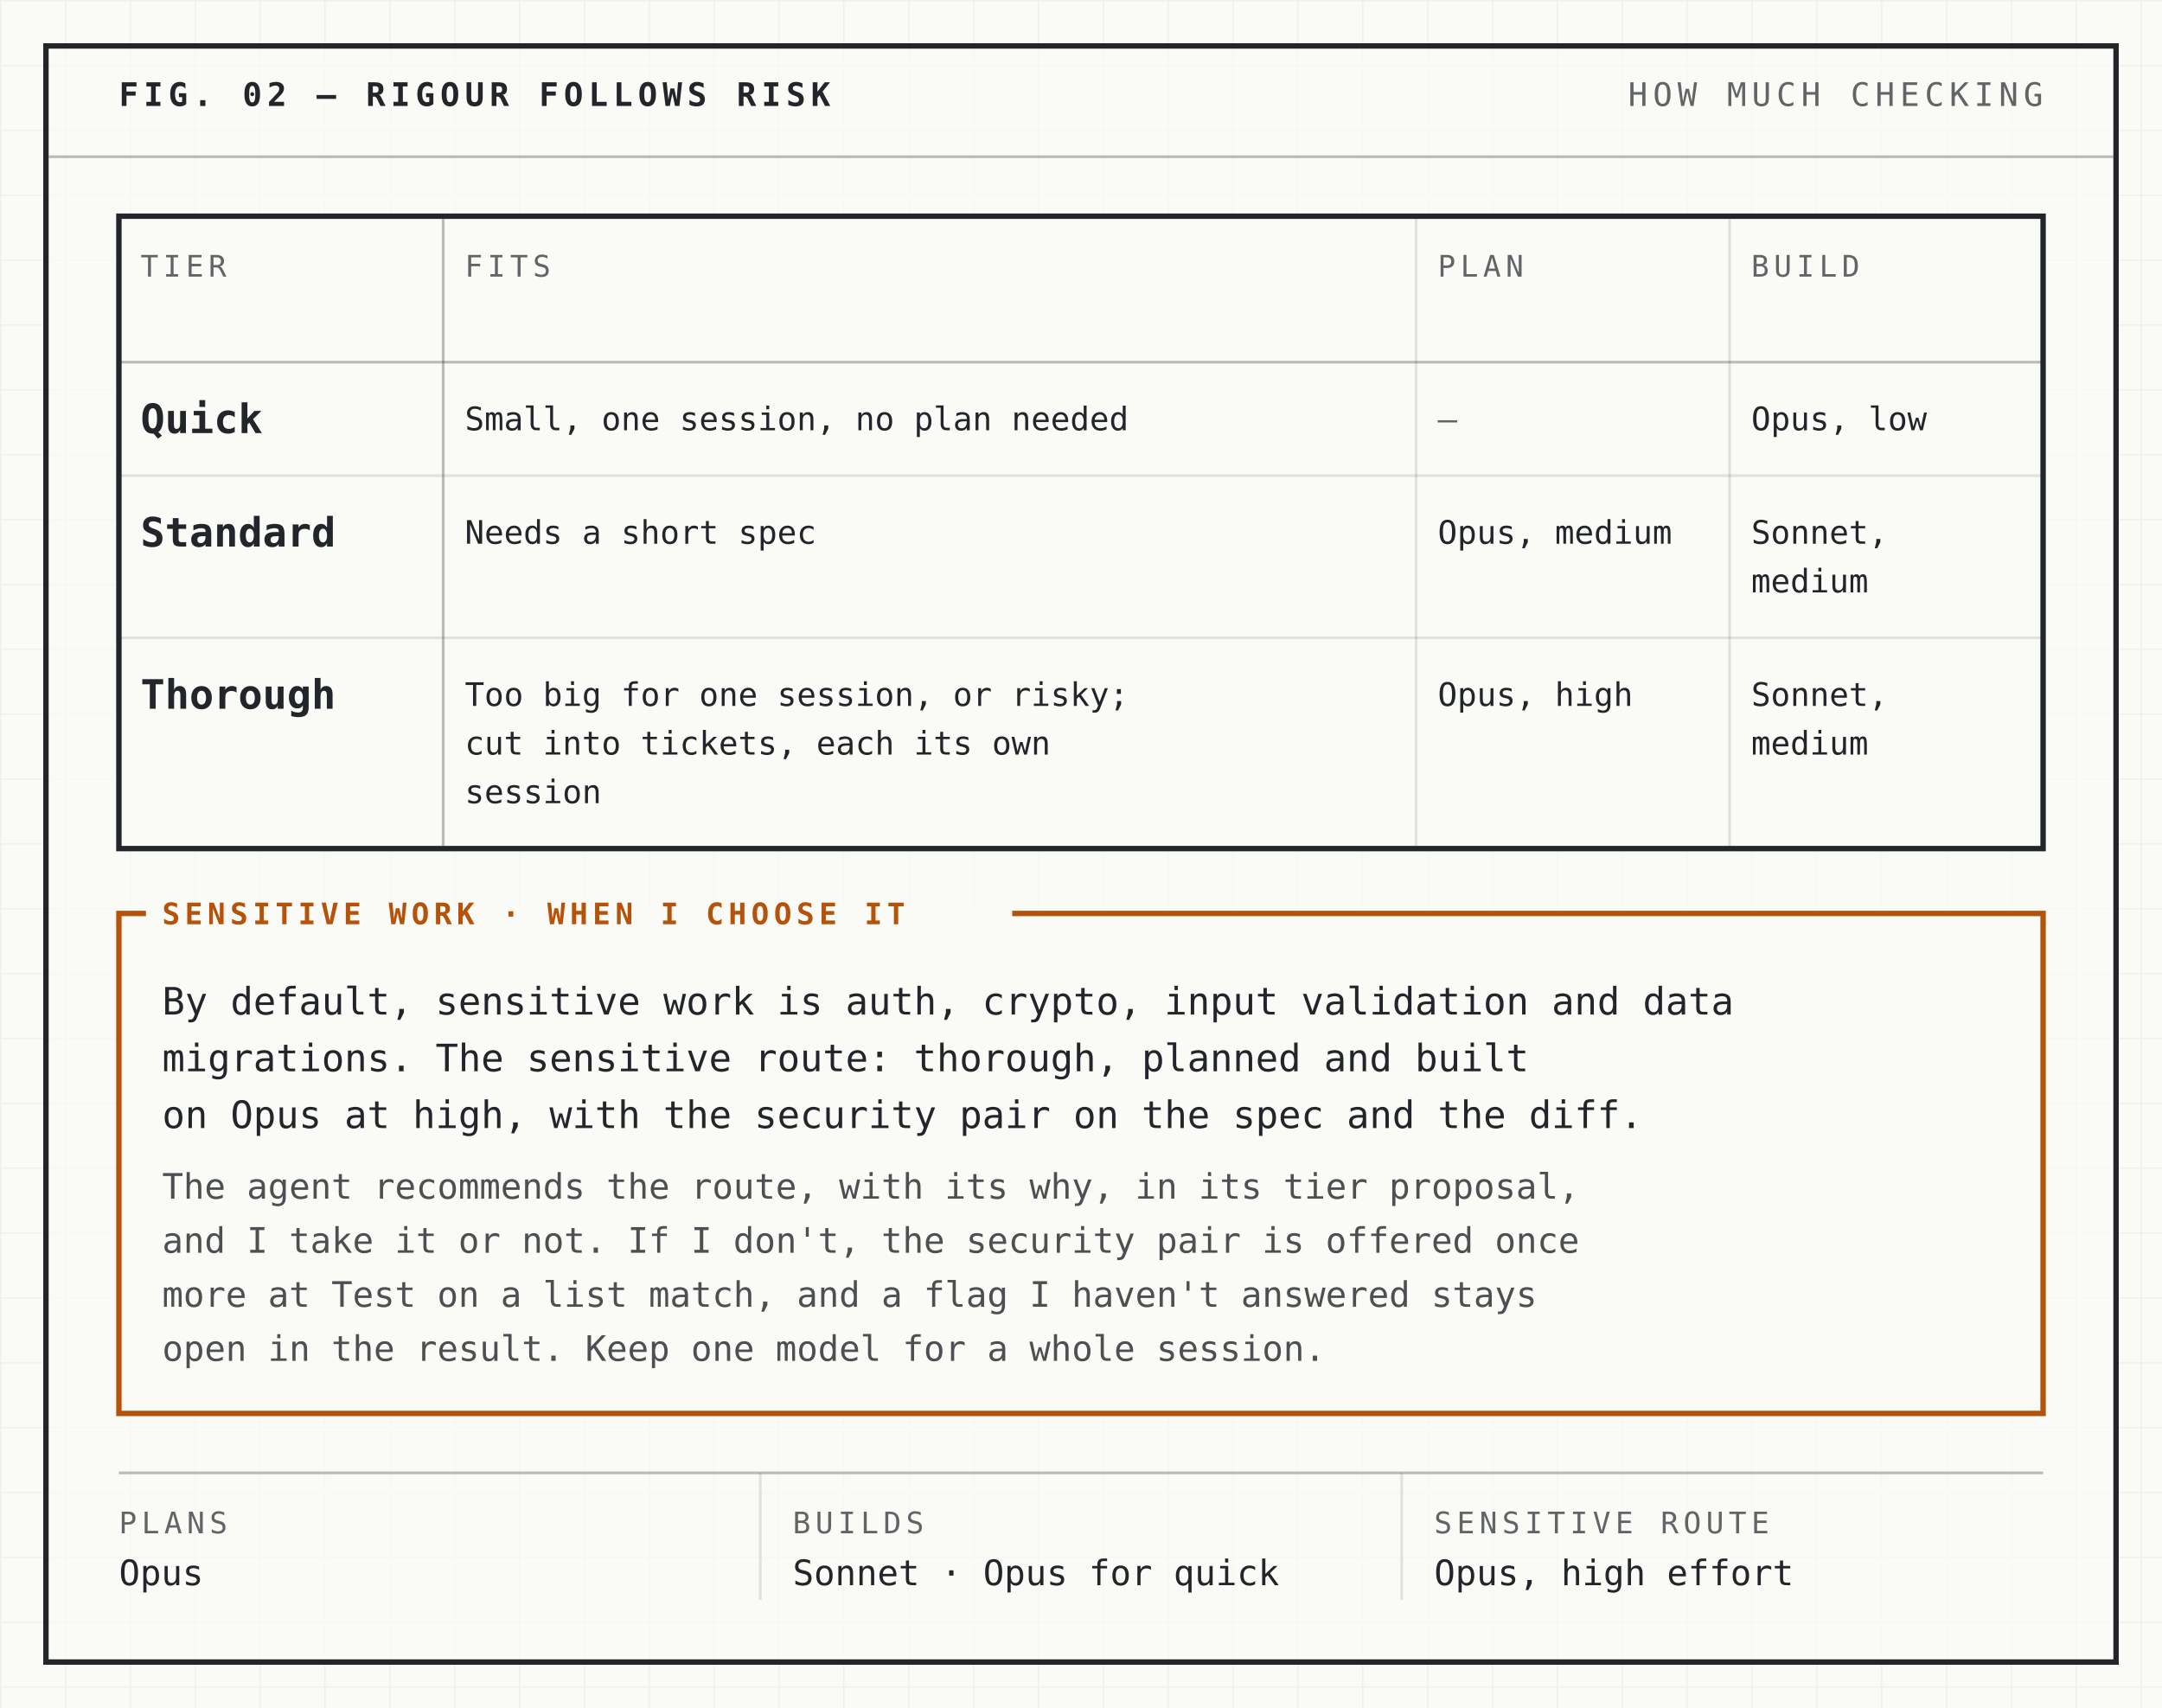
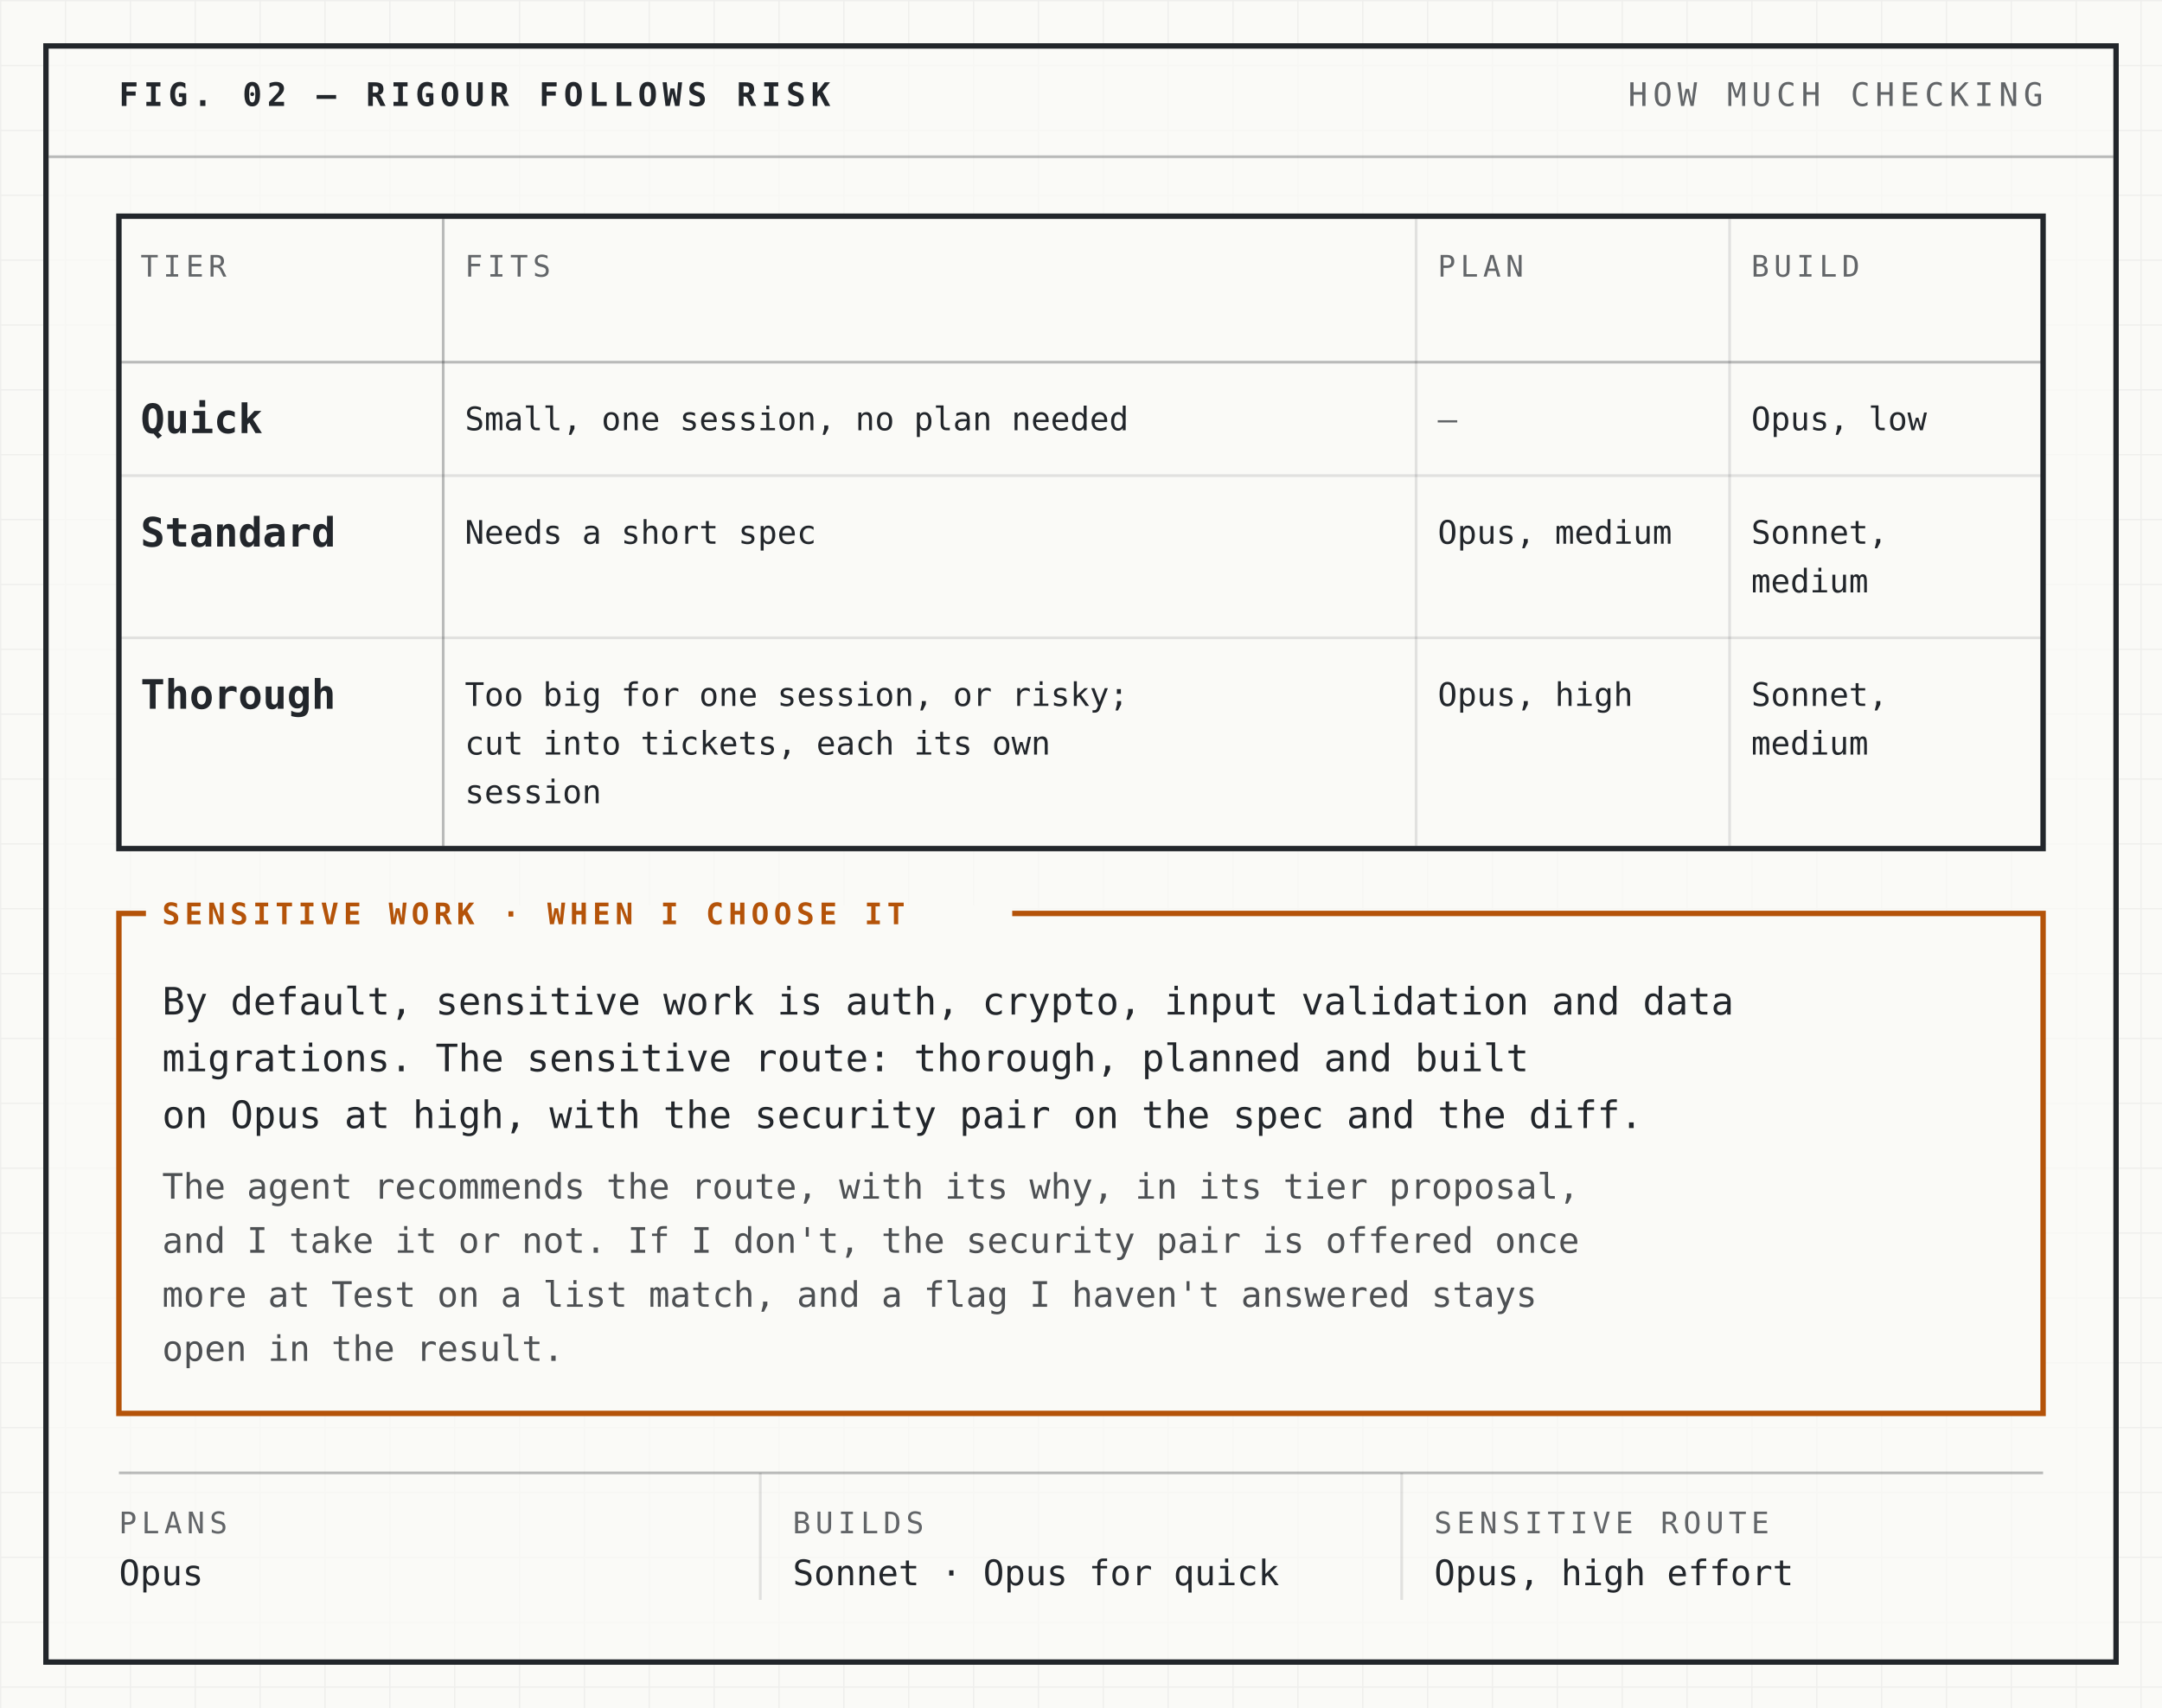
<svg xmlns="http://www.w3.org/2000/svg" width="800" height="632" viewBox="0 0 800 632" font-family="'IBM Plex Mono', ui-monospace, SFMono-Regular, Menlo, Consolas, monospace" role="img">
  <rect width="800" height="632" fill="#fafaf7" />
  <defs>
    <pattern id="grid" width="24" height="24" patternUnits="userSpaceOnUse">
      <path d="M24 0H0V24" fill="none" stroke="#22262b" stroke-opacity="0.05" stroke-width="1" />
    </pattern>
  </defs>
  <rect width="800" height="632" fill="url(#grid)" />
  <rect x="17" y="17" width="766" height="598" fill="#fafaf7" fill-opacity="0.72" stroke="#22262b" stroke-width="2" />
  <text x="44" y="39.2" font-size="12" font-weight="600" letter-spacing="1.92" fill="#22262b">FIG. 02 — RIGOUR FOLLOWS RISK</text>
  <text x="756" y="39.2" font-size="12" letter-spacing="1.92" text-anchor="end" fill="#22262b" fill-opacity="0.7">HOW MUCH CHECKING</text>
  <line x1="18" y1="58" x2="782" y2="58" stroke="#22262b" stroke-opacity="0.3" stroke-width="1" />
  <rect x="44" y="80" width="712" height="234" fill="#fafaf7" stroke="#22262b" stroke-width="2" />
  <text x="52" y="102.35" font-size="11" letter-spacing="1.76" fill="#22262b" fill-opacity="0.7">TIER</text>
  <text x="172" y="102.35" font-size="11" letter-spacing="1.76" fill="#22262b" fill-opacity="0.7">FITS</text>
  <text x="532" y="102.35" font-size="11" letter-spacing="1.76" fill="#22262b" fill-opacity="0.7">PLAN</text>
  <text x="648" y="102.35" font-size="11" letter-spacing="1.76" fill="#22262b" fill-opacity="0.7">BUILD</text>
  <line x1="44" y1="134" x2="756" y2="134" stroke="#22262b" stroke-opacity="0.3" stroke-width="1" />
  <text x="52" y="160.25" font-size="15" font-weight="600" fill="#22262b">Quick</text>
  <text x="172" y="159.2" font-size="12" fill="#22262b">Small, one session, no plan needed</text>
  <text x="532" y="159.2" font-size="12" fill="#22262b" fill-opacity="0.7">—</text>
  <text x="648" y="159.2" font-size="12" fill="#22262b">Opus, low</text>
  <line x1="44" y1="176" x2="756" y2="176" stroke="#22262b" stroke-opacity="0.12" stroke-width="1" />
  <text x="52" y="202.25" font-size="15" font-weight="600" fill="#22262b">Standard</text>
  <text x="172" y="201.2" font-size="12" fill="#22262b">Needs a short spec</text>
  <text x="532" y="201.2" font-size="12" fill="#22262b">Opus, medium</text>
  <text x="648" y="201.2" font-size="12" fill="#22262b">Sonnet,</text>
  <text x="648" y="219.2" font-size="12" fill="#22262b">medium</text>
  <line x1="44" y1="236" x2="756" y2="236" stroke="#22262b" stroke-opacity="0.12" stroke-width="1" />
  <text x="52" y="262.25" font-size="15" font-weight="600" fill="#22262b">Thorough</text>
  <text x="172" y="261.2" font-size="12" fill="#22262b">Too big for one session, or risky;</text>
  <text x="172" y="279.2" font-size="12" fill="#22262b">cut into tickets, each its own</text>
  <text x="172" y="297.2" font-size="12" fill="#22262b">session</text>
  <text x="532" y="261.2" font-size="12" fill="#22262b">Opus, high</text>
  <text x="648" y="261.2" font-size="12" fill="#22262b">Sonnet,</text>
  <text x="648" y="279.2" font-size="12" fill="#22262b">medium</text>
  <line x1="164" y1="81" x2="164" y2="313" stroke="#22262b" stroke-opacity="0.3" stroke-width="1" />
  <line x1="524" y1="81" x2="524" y2="313" stroke="#22262b" stroke-opacity="0.12" stroke-width="1" />
  <line x1="640" y1="81" x2="640" y2="313" stroke="#22262b" stroke-opacity="0.12" stroke-width="1" />
  <rect x="44" y="338" width="712" height="185" fill="#fafaf7" stroke="#b45309" stroke-width="2" />
  <rect x="54" y="335" width="320.55" height="6" fill="#fafaf7" />
  <text x="60" y="342" font-size="11" font-weight="600" letter-spacing="1.76" fill="#b45309">SENSITIVE WORK · WHEN I CHOOSE IT</text>
  <text x="60" y="375.4" font-size="14" fill="#22262b">By default, sensitive work is auth, crypto, input validation and data</text>
  <text x="60" y="396.4" font-size="14" fill="#22262b">migrations. The sensitive route: thorough, planned and built</text>
  <text x="60" y="417.4" font-size="14" fill="#22262b">on Opus at high, with the security pair on the spec and the diff.</text>
  <text x="60" y="443.55" font-size="13" fill="#22262b" fill-opacity="0.8">The agent recommends the route, with its why, in its tier proposal,</text>
  <text x="60" y="463.55" font-size="13" fill="#22262b" fill-opacity="0.8">and I take it or not. If I don't, the security pair is offered once</text>
  <text x="60" y="483.55" font-size="13" fill="#22262b" fill-opacity="0.8">more at Test on a list match, and a flag I haven't answered stays</text>
-   <text x="60" y="503.55" font-size="13" fill="#22262b" fill-opacity="0.8">open in the result. Keep one model for a whole session.</text>
+   <text x="60" y="503.55" font-size="13" fill="#22262b" fill-opacity="0.8">open in the result.</text>
  <line x1="44" y1="545" x2="756" y2="545" stroke="#22262b" stroke-opacity="0.3" stroke-width="1" />
  <text x="44" y="567.35" font-size="11" letter-spacing="1.76" fill="#22262b" fill-opacity="0.7">PLANS</text>
  <text x="44" y="586.55" font-size="13" font-weight="500" fill="#22262b">Opus</text>
  <line x1="281.33" y1="545" x2="281.33" y2="592" stroke="#22262b" stroke-opacity="0.12" stroke-width="1" />
  <text x="293.33" y="567.35" font-size="11" letter-spacing="1.76" fill="#22262b" fill-opacity="0.7">BUILDS</text>
  <text x="293.33" y="586.55" font-size="13" font-weight="500" fill="#22262b">Sonnet · Opus for quick</text>
  <line x1="518.67" y1="545" x2="518.67" y2="592" stroke="#22262b" stroke-opacity="0.12" stroke-width="1" />
  <text x="530.67" y="567.35" font-size="11" letter-spacing="1.76" fill="#22262b" fill-opacity="0.7">SENSITIVE ROUTE</text>
  <text x="530.67" y="586.55" font-size="13" font-weight="500" fill="#22262b">Opus, high effort</text>
</svg>
